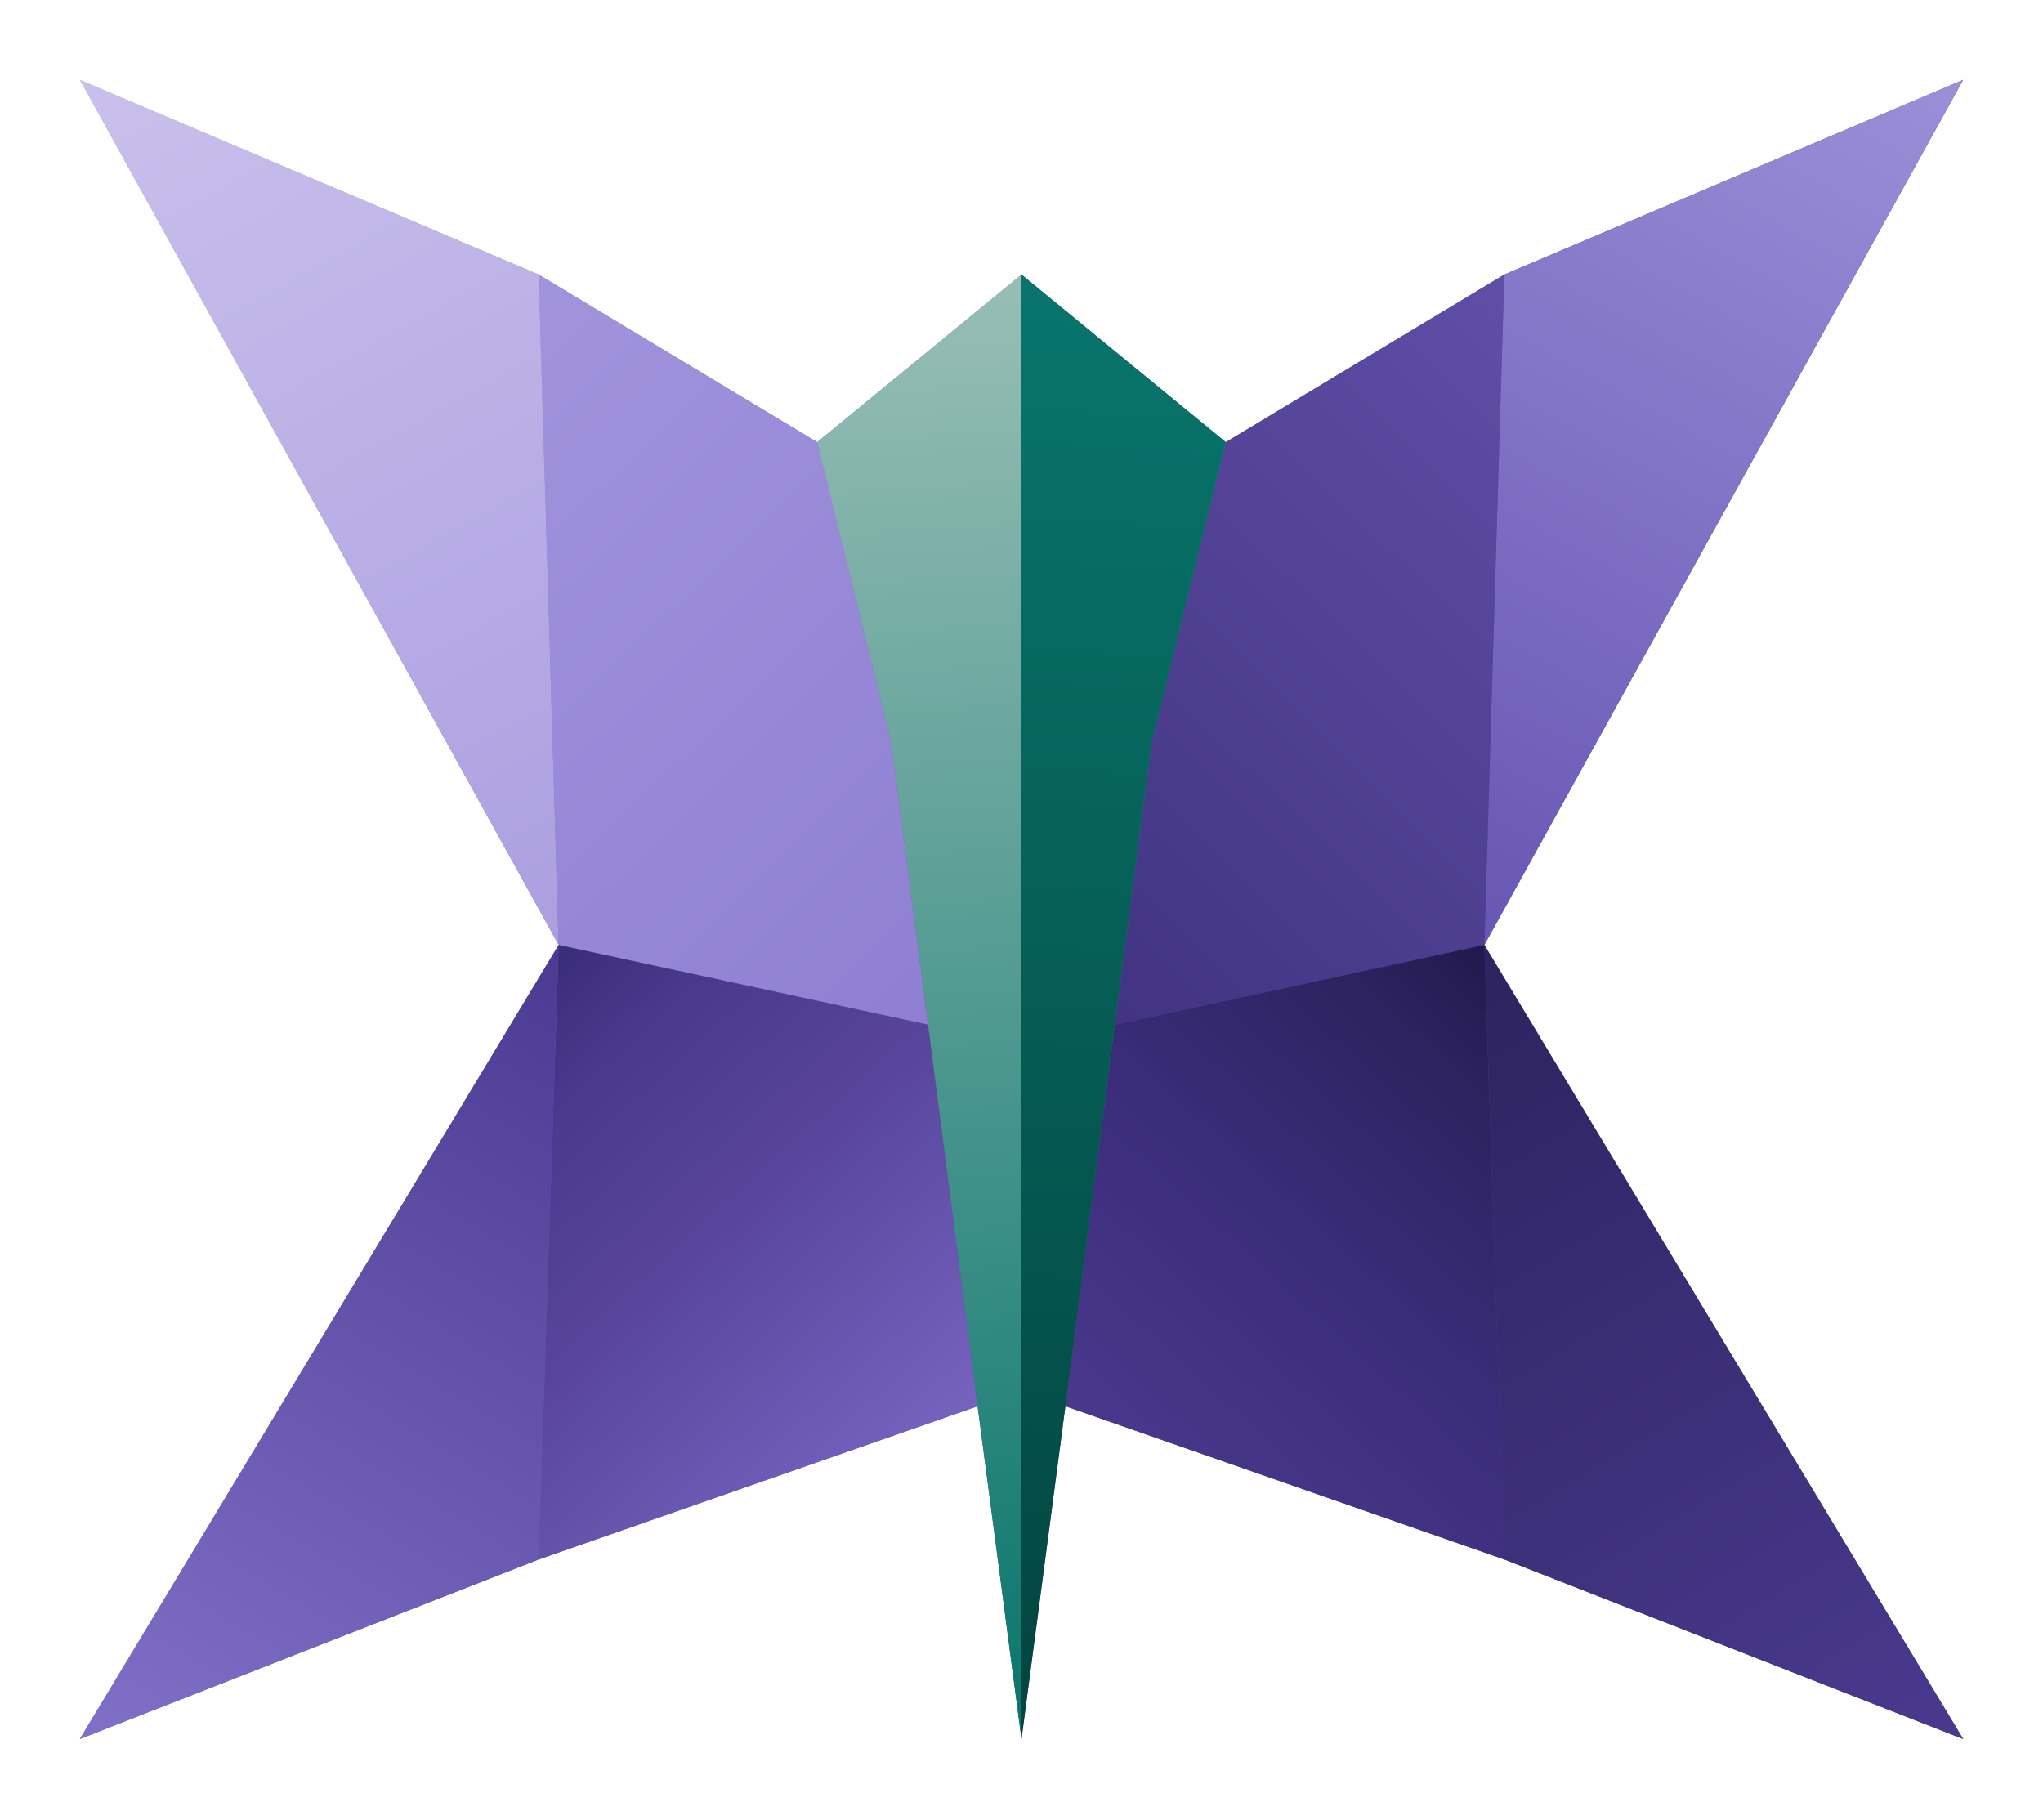
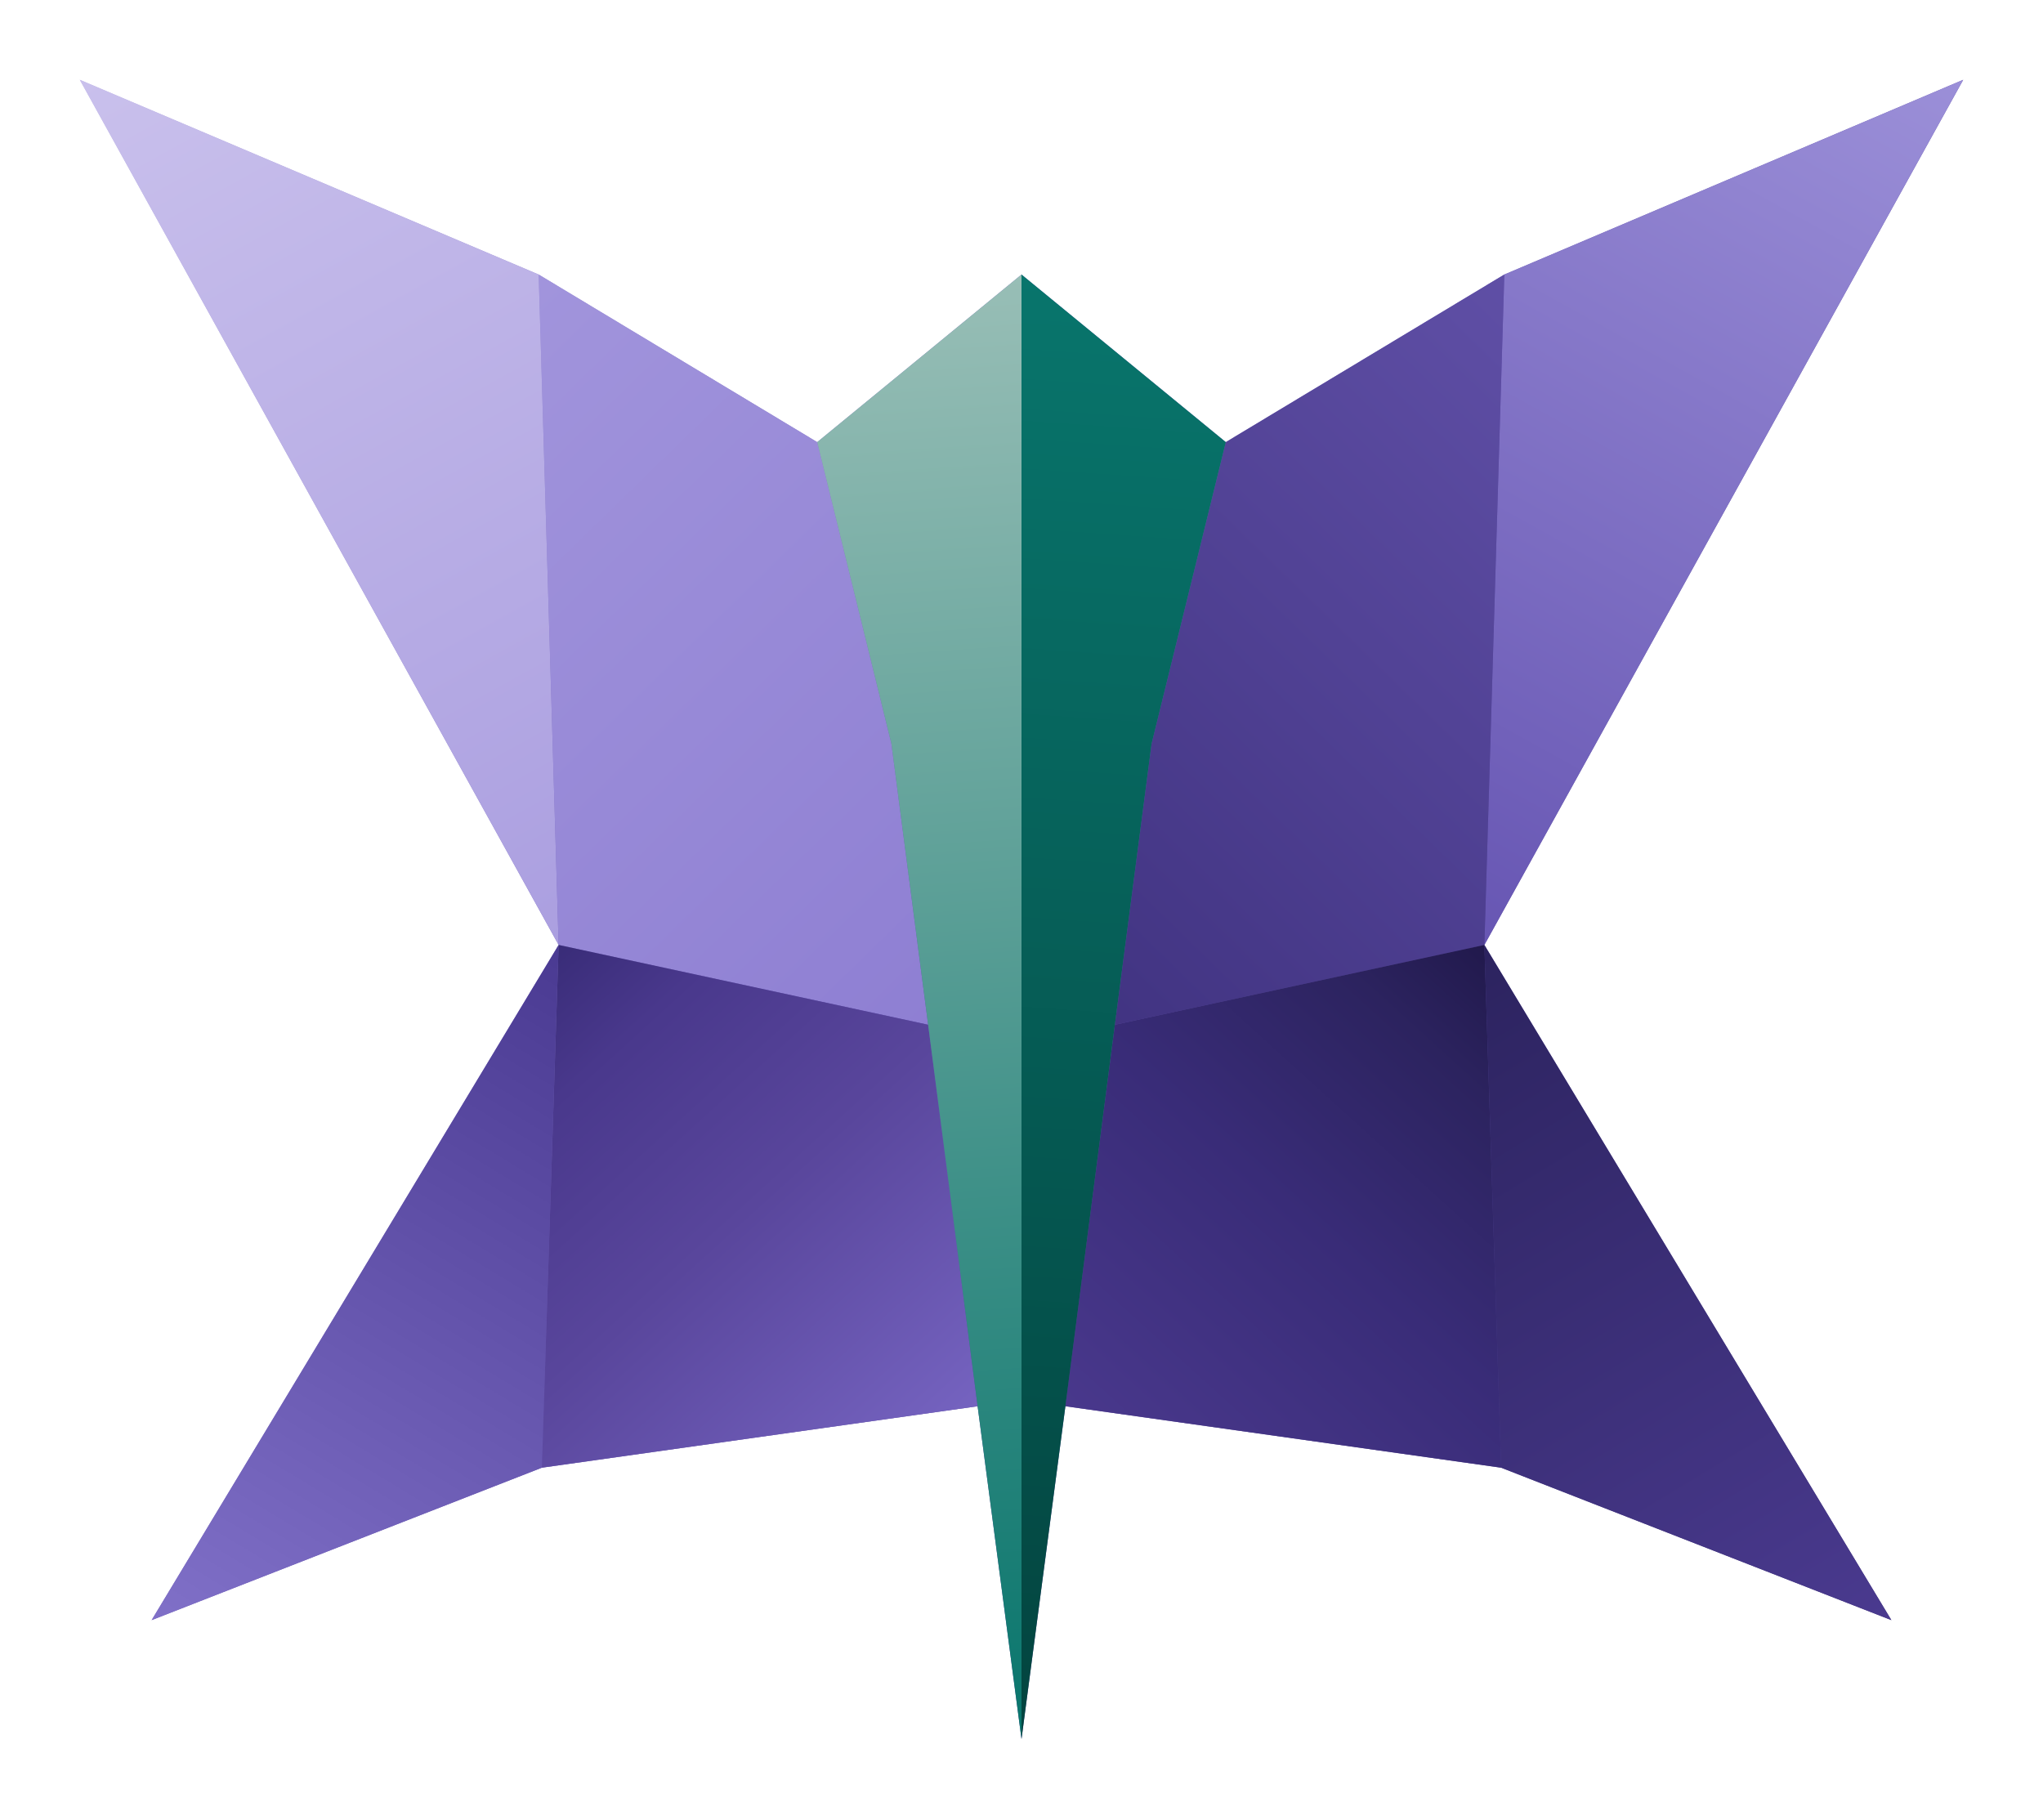
<svg xmlns="http://www.w3.org/2000/svg" viewBox="0 0 256 228" role="img" aria-labelledby="title description">
  <defs>
    <clipPath id="silhouette">
-       <path d="M10 10 L67.5 34.4 L102.4 55.4 L128 34.4 L153.6 55.4 L188.5 34.4 L246 10 L186 118.4 L246 217.9 L188.5 195.4 L133.5 176.2 L128 217.9 L122.5 176.2 L67.5 195.4 L10 217.9 L70 118.4 Z" />
+       <path d="M10 10 L67.5 34.4 L102.4 55.4 L128 34.4 L153.6 55.4 L188.5 34.4 L246 10 L186 118.4 L237 203.0 L188.1 183.9 L133.5 176.2 L128 217.9 L122.5 176.2 L67.9 183.9 L19 203.0 L70 118.4 Z" />
    </clipPath>
    <linearGradient id="silhouette-base" x1="-10.6" y1="7.5" x2="266.6" y2="236.8" gradientUnits="userSpaceOnUse">
      <stop stop-color="#c8c0ec" />
      <stop offset=".48" stop-color="#6756b3" />
      <stop offset="1" stop-color="#2c235f" />
    </linearGradient>
    <linearGradient id="upper-left-outer" x1="10.0" y1="10.0" x2="70.0" y2="118.4" gradientUnits="userSpaceOnUse">
      <stop stop-color="#c9c0ec" />
      <stop offset="1" stop-color="#ab9fe0" />
    </linearGradient>
    <linearGradient id="upper-left" x1="-15.6" y1="10.0" x2="128.0" y2="157.4" gradientUnits="userSpaceOnUse">
      <stop stop-color="#afa4e3" />
      <stop offset="1" stop-color="#8979d0" />
    </linearGradient>
    <linearGradient id="upper-right-outer" x1="246.0" y1="10.0" x2="186.0" y2="118.4" gradientUnits="userSpaceOnUse">
      <stop stop-color="#9b8fd8" />
      <stop offset="1" stop-color="#6756b3" />
    </linearGradient>
    <linearGradient id="upper-right" x1="271.6" y1="10.0" x2="128.0" y2="157.4" gradientUnits="userSpaceOnUse">
      <stop stop-color="#7563c0" />
      <stop offset="1" stop-color="#392c78" />
    </linearGradient>
-     <linearGradient id="lower-left-outer" x1="70.0" y1="118.4" x2="10.0" y2="217.9" gradientUnits="userSpaceOnUse">
+     <linearGradient id="lower-left-outer" x1="70.0" y1="118.4" x2="19.0" y2="203.0" gradientUnits="userSpaceOnUse">
      <stop stop-color="#4a3a92" />
      <stop offset="1" stop-color="#8070c8" />
    </linearGradient>
    <linearGradient id="lower-left" x1="70.0" y1="118.4" x2="122.5" y2="176.2" gradientUnits="userSpaceOnUse">
      <stop stop-color="#392c78" />
      <stop offset=".18" stop-color="#49388c" />
      <stop offset=".52" stop-color="#59469c" />
      <stop offset="1" stop-color="#7563c0" />
    </linearGradient>
-     <linearGradient id="lower-right-outer" x1="186.0" y1="118.4" x2="246.0" y2="217.9" gradientUnits="userSpaceOnUse">
+     <linearGradient id="lower-right-outer" x1="186.0" y1="118.4" x2="237.0" y2="203.0" gradientUnits="userSpaceOnUse">
      <stop stop-color="#2c235f" />
      <stop offset="1" stop-color="#4a3a8f" />
    </linearGradient>
    <linearGradient id="lower-right" x1="186.0" y1="118.4" x2="133.5" y2="176.2" gradientUnits="userSpaceOnUse">
      <stop stop-color="#21194c" />
      <stop offset=".18" stop-color="#2c235f" />
      <stop offset=".52" stop-color="#392c78" />
      <stop offset="1" stop-color="#49388c" />
    </linearGradient>
    <linearGradient id="center-left" x1="115.4" y1="35.2" x2="128.0" y2="217.9" gradientUnits="userSpaceOnUse">
      <stop stop-color="#98beb6" />
      <stop offset="1" stop-color="#08756c" />
    </linearGradient>
    <linearGradient id="center-right" x1="140.6" y1="35.2" x2="128.0" y2="217.9" gradientUnits="userSpaceOnUse">
      <stop stop-color="#08756c" />
      <stop offset="1" stop-color="#03443f" />
    </linearGradient>
  </defs>
-   <path d="M10 10 L67.5 34.4 L102.4 55.4 L128 34.4 L153.6 55.4 L188.5 34.4 L246 10 L186 118.4 L246 217.9 L188.5 195.4 L133.5 176.2 L128 217.9 L122.5 176.2 L67.5 195.4 L10 217.9 L70 118.4 Z" fill="url(#silhouette-base)" />
+   <path d="M10 10 L67.5 34.4 L102.4 55.4 L128 34.4 L153.6 55.4 L188.5 34.4 L246 10 L186 118.4 L237 203.0 L188.1 183.9 L133.5 176.2 L128 217.9 L122.5 176.2 L67.9 183.9 L19 203.0 L70 118.4 Z" fill="url(#silhouette-base)" />
  <g clip-path="url(#silhouette)">
    <path d="M10 10 L67.5 34.4 L70 118.4 Z" fill="url(#upper-left-outer)" />
    <path d="M67.5 34.4 L102.4 55.4 L111.7 93.2 L116.3 128.4 L70 118.4 Z" fill="url(#upper-left)" />
    <path d="M246 10 L188.5 34.4 L186 118.4 Z" fill="url(#upper-right-outer)" />
    <path d="M188.5 34.4 L153.6 55.4 L144.3 93.2 L139.7 128.4 L186 118.4 Z" fill="url(#upper-right)" />
-     <path d="M70 118.4 L67.5 195.4 L10 217.9 Z" fill="url(#lower-left-outer)" />
-     <path d="M70 118.4 L116.3 128.4 L122.5 176.2 L67.5 195.4 Z" fill="url(#lower-left)" />
-     <path d="M186 118.4 L188.5 195.4 L246 217.9 Z" fill="url(#lower-right-outer)" />
-     <path d="M186 118.4 L139.7 128.4 L133.5 176.2 L188.5 195.4 Z" fill="url(#lower-right)" />
+     <path d="M70 118.4 L67.9 183.9 L19 203.0 Z" fill="url(#lower-left-outer)" />
+     <path d="M70 118.4 L116.3 128.4 L122.5 176.2 L67.9 183.9 Z" fill="url(#lower-left)" />
+     <path d="M186 118.4 L188.1 183.9 L237 203.0 Z" fill="url(#lower-right-outer)" />
+     <path d="M186 118.4 L139.7 128.4 L133.5 176.2 L188.1 183.9 Z" fill="url(#lower-right)" />
    <path d="M128 34.4 L102.4 55.4 L111.7 93.2 L116.3 128.4 L122.5 176.2 L128 217.9 Z" fill="url(#center-left)" />
    <path d="M128 34.4 L153.6 55.4 L144.3 93.2 L139.7 128.4 L133.5 176.2 L128 217.9 Z" fill="url(#center-right)" />
  </g>
</svg>
